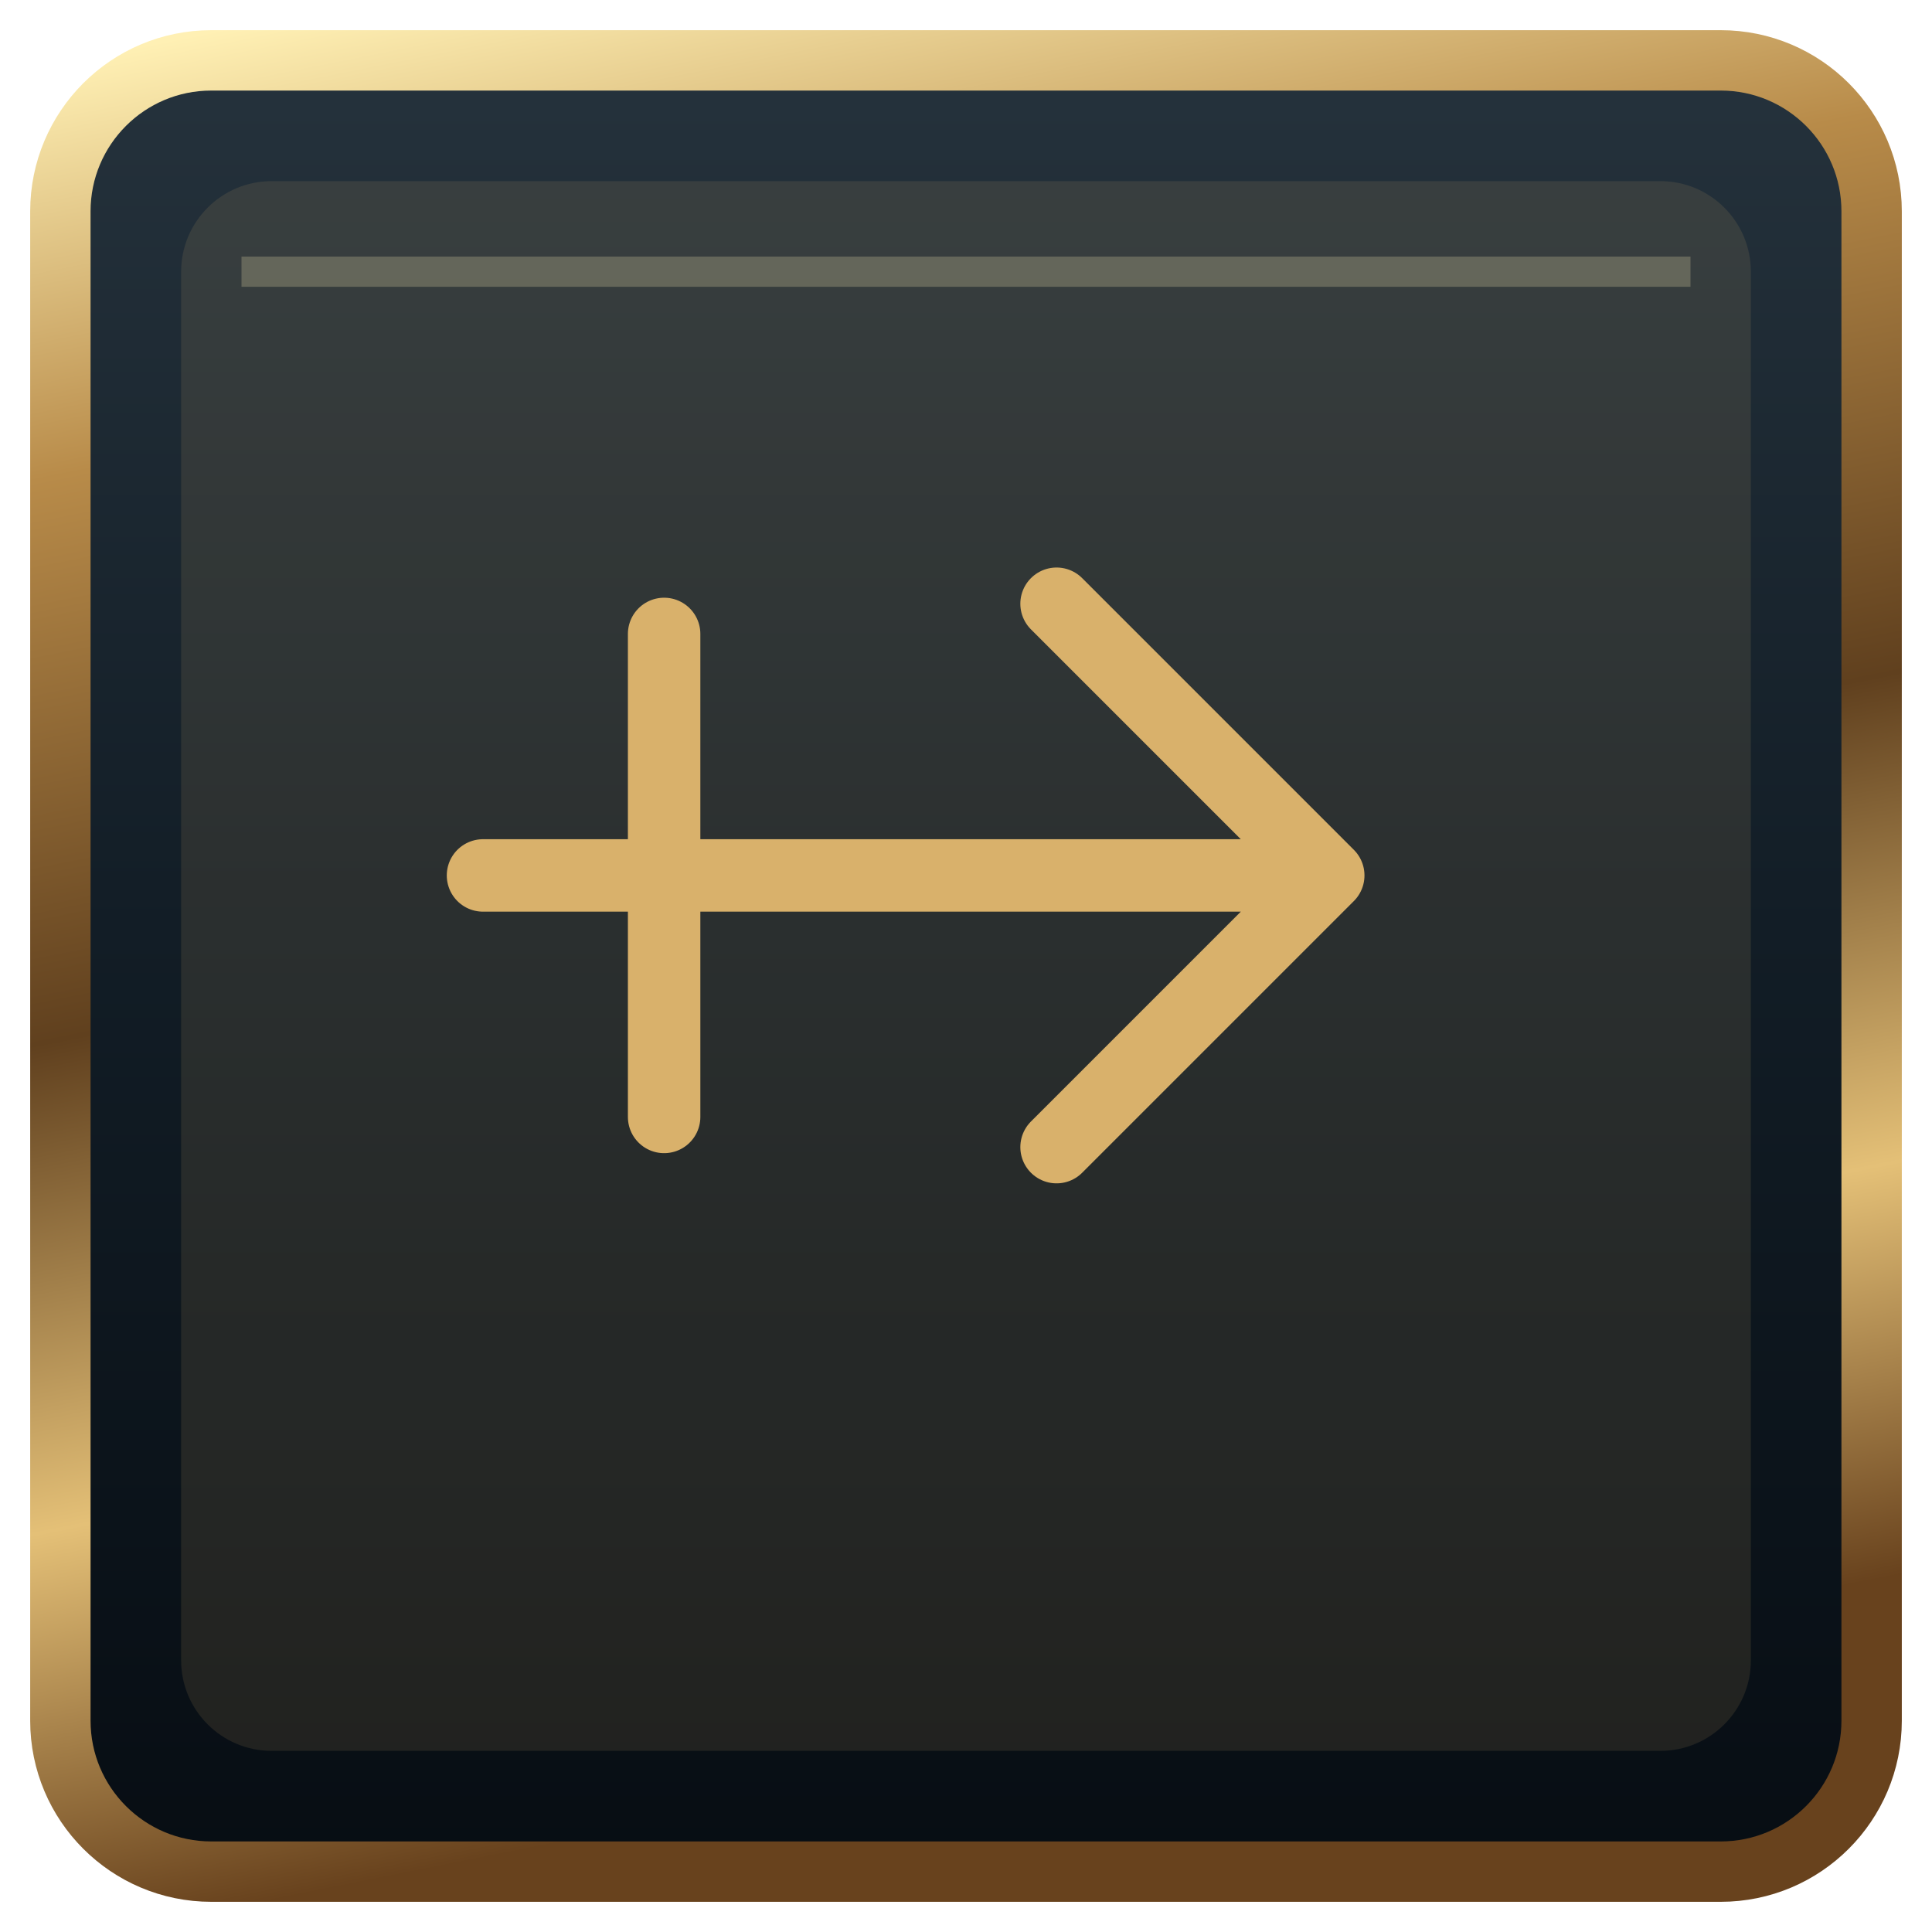
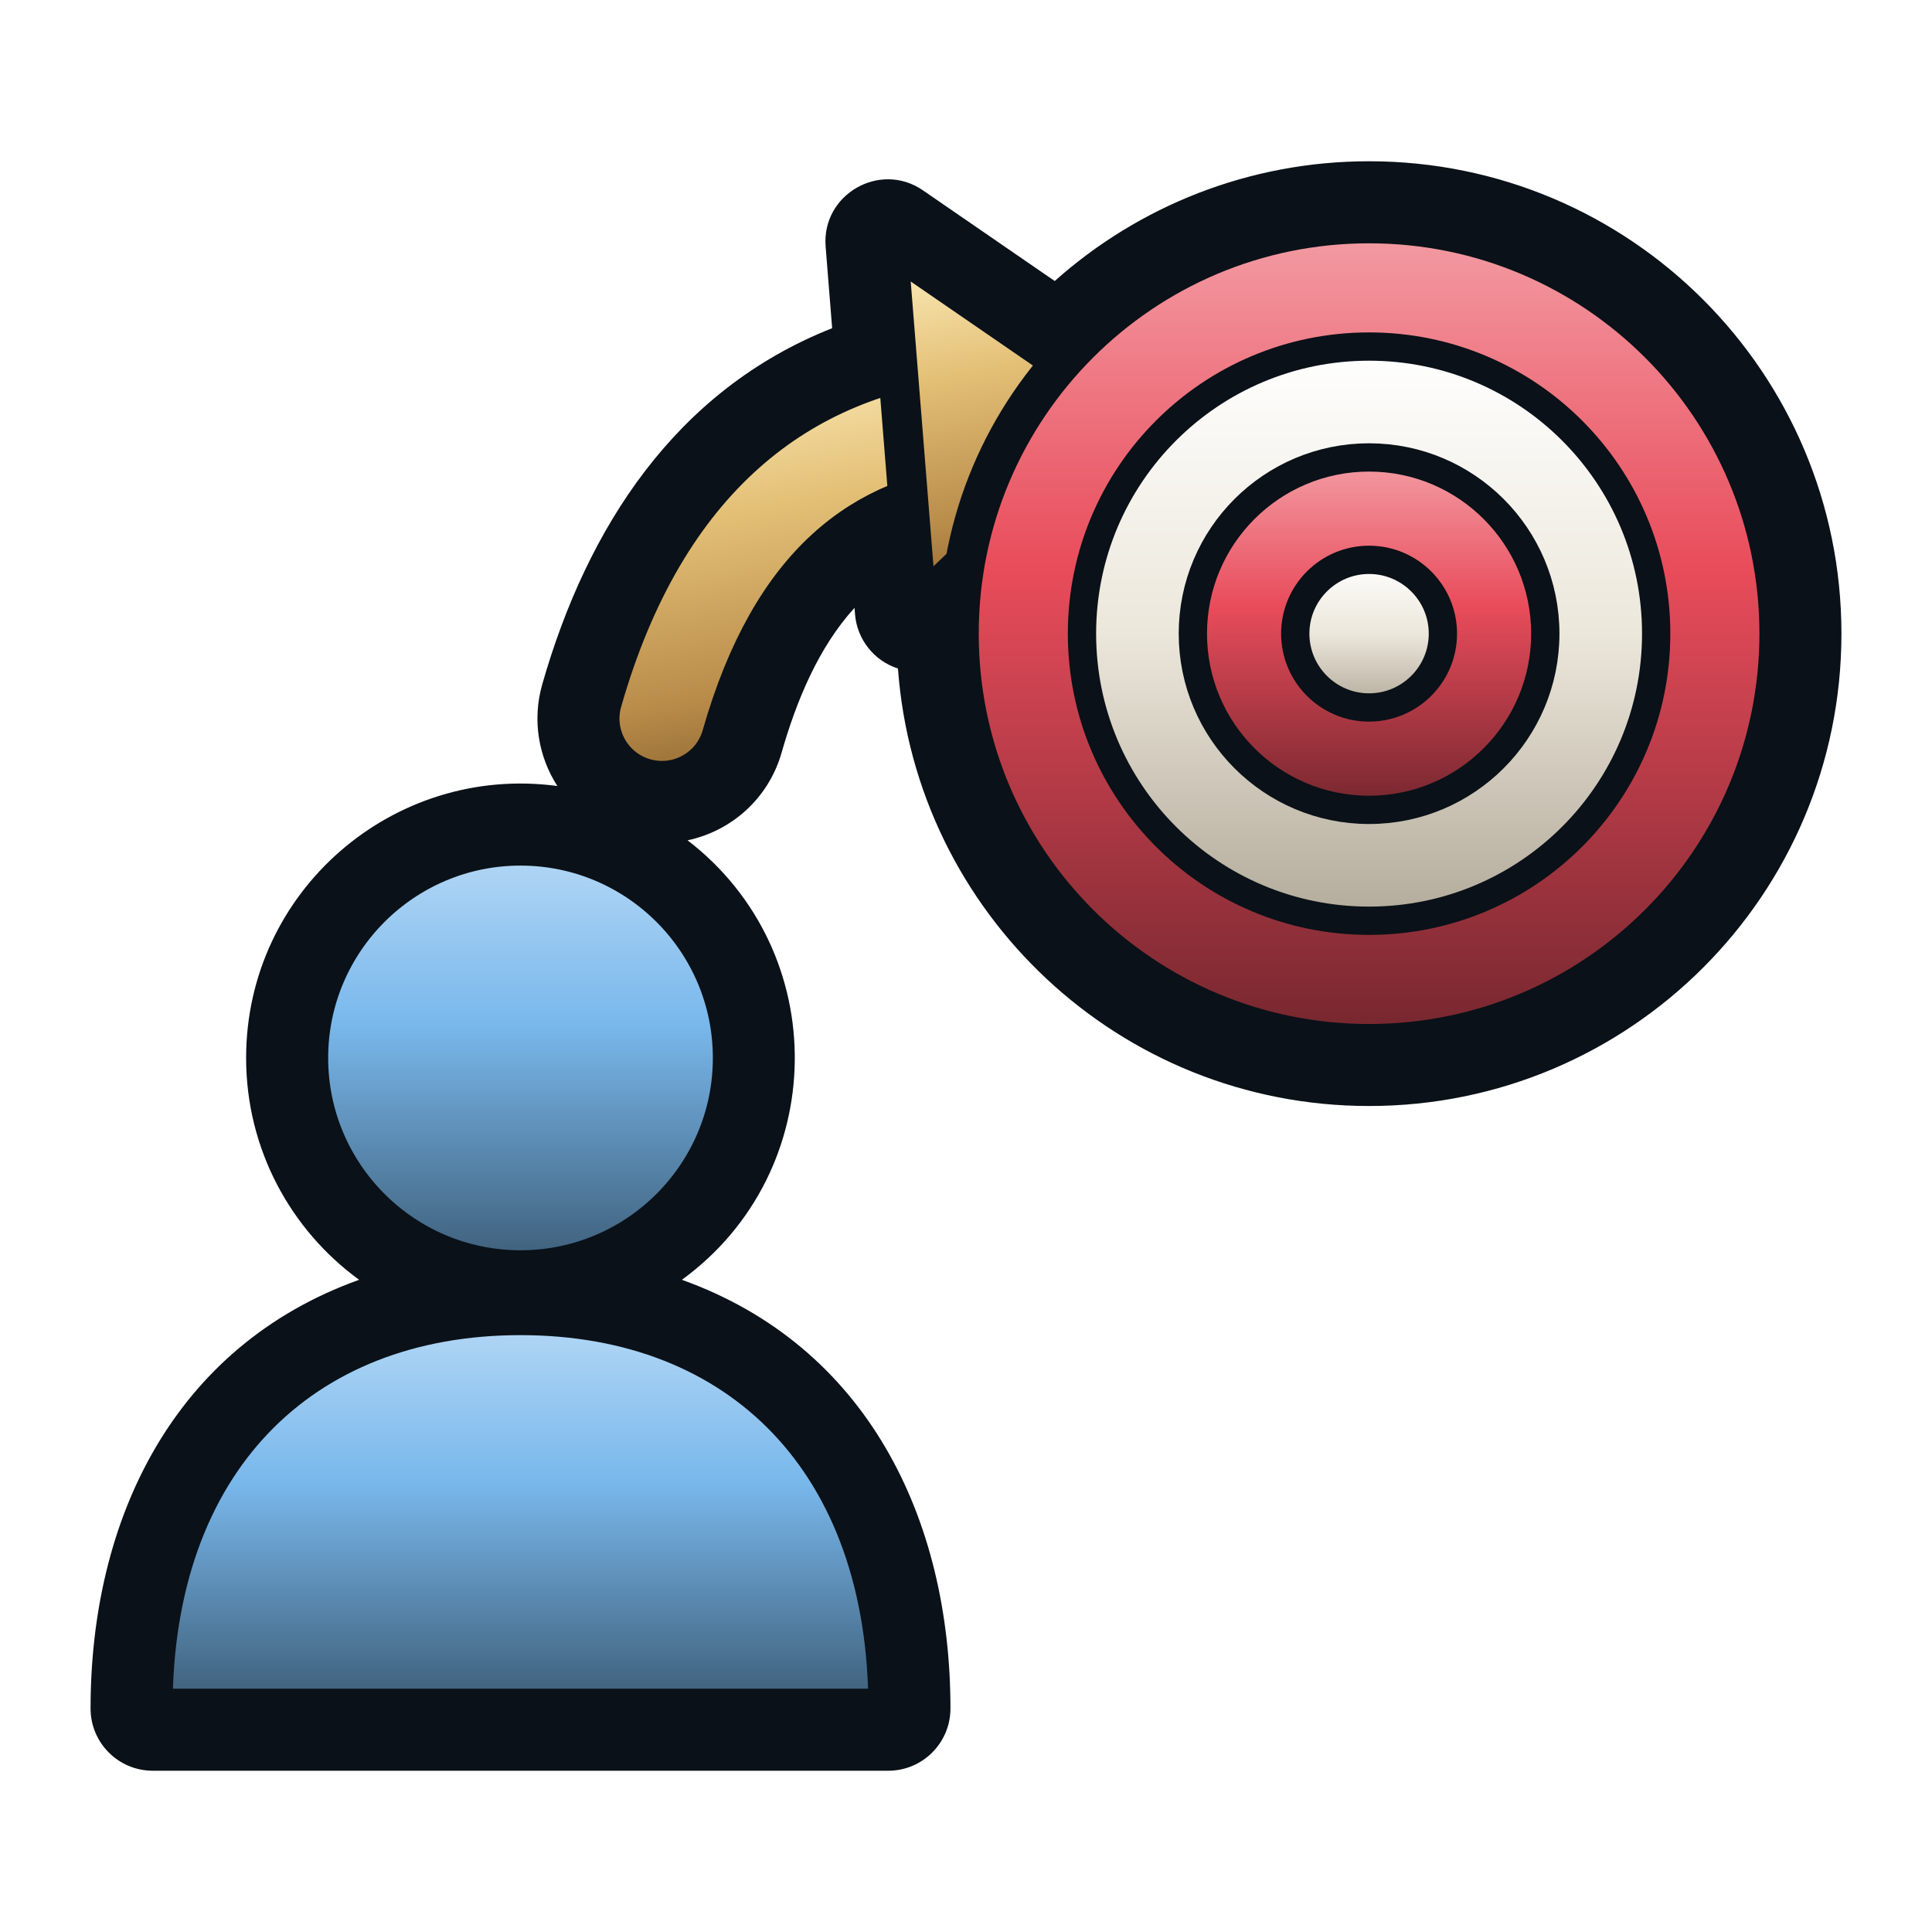
<svg xmlns="http://www.w3.org/2000/svg" width="64" height="64" viewBox="0 0 64 64">
  <defs>
-     <linearGradient id="gold" x2="0.2" y2="1">
-       <stop stop-color="#fff0b4" />
-       <stop offset=".22" stop-color="#b88b49" />
-       <stop offset=".52" stop-color="#60401e" />
-       <stop offset=".78" stop-color="#e4c077" />
-       <stop offset="1" stop-color="#68421d" />
+     <linearGradient id="linear-gradient-1" x1="17.242" y1="43.572" x2="17.242" y2="56.596" gradientUnits="userSpaceOnUse">
+       <stop offset="0" stop-color="#b5d8f5" />
+       <stop offset="0.42" stop-color="#79b8ec" />
+       <stop offset="1" stop-color="#3c5c76" />
    </linearGradient>
-     <linearGradient id="dark" x2="0" y2="1">
-       <stop stop-color="#25323c" />
-       <stop offset=".48" stop-color="#121d26" />
-       <stop offset="1" stop-color="#070d13" />
+     <linearGradient id="linear-gradient-2" x1="17.242" y1="28.018" x2="17.242" y2="42.073" gradientUnits="userSpaceOnUse">
+       <stop offset="0" stop-color="#b5d8f5" />
+       <stop offset="0.42" stop-color="#79b8ec" />
+       <stop offset="1" stop-color="#3c5c76" />
    </linearGradient>
-     <linearGradient id="blue" x2="0" y2="1">
-       <stop stop-color="#8bb9df" />
-       <stop offset=".24" stop-color="#3e709d" />
-       <stop offset=".75" stop-color="#173957" />
-       <stop offset="1" stop-color="#0d1e30" />
+     <linearGradient id="linear-gradient-3" x1="25.669" y1="10.878" x2="28.492" y2="26.887" gradientUnits="userSpaceOnUse">
+       <stop offset="0" stop-color="#fff3c4" />
+       <stop offset="0.35" stop-color="#e4c077" />
+       <stop offset="0.72" stop-color="#b88b49" />
+       <stop offset="1" stop-color="#7a5426" />
    </linearGradient>
-     <linearGradient id="red" x2="0" y2="1">
-       <stop stop-color="#ffc0ad" />
-       <stop offset=".3" stop-color="#e94c5b" />
-       <stop offset="1" stop-color="#7d1b30" />
+     <linearGradient id="linear-gradient-4" x1="32.234" y1="7.505" x2="34.558" y2="20.683" gradientUnits="userSpaceOnUse">
+       <stop offset="0" stop-color="#fff3c4" />
+       <stop offset="0.35" stop-color="#e4c077" />
+       <stop offset="0.72" stop-color="#b88b49" />
+       <stop offset="1" stop-color="#7a5426" />
    </linearGradient>
-     <linearGradient id="mana" x2="0" y2="1">
-       <stop stop-color="#bdeaff" />
-       <stop offset=".3" stop-color="#419ee6" />
-       <stop offset="1" stop-color="#174c92" />
+     <linearGradient id="linear-gradient-5" x1="45.352" y1="7.404" x2="45.352" y2="34.577" gradientUnits="userSpaceOnUse">
+       <stop offset="0" stop-color="#f39da5" />
+       <stop offset="0.42" stop-color="#e94c5b" />
+       <stop offset="1" stop-color="#74262e" />
    </linearGradient>
-     <linearGradient id="amber" x2="0" y2="1">
-       <stop stop-color="#fff0a5" />
-       <stop offset=".3" stop-color="#dba13b" />
-       <stop offset="1" stop-color="#8e5217" />
+     <linearGradient id="linear-gradient-6" x1="45.352" y1="11.48" x2="45.352" y2="30.501" gradientUnits="userSpaceOnUse">
+       <stop offset="0" stop-color="#ffffff" />
+       <stop offset="0.5" stop-color="#ece7db" />
+       <stop offset="1" stop-color="#b2aa9a" />
    </linearGradient>
-     <linearGradient id="purple" x2="0" y2="1">
-       <stop stop-color="#f2cfff" />
-       <stop offset=".3" stop-color="#a56de5" />
-       <stop offset="1" stop-color="#4e267d" />
+     <linearGradient id="linear-gradient-7" x1="45.352" y1="15.153" x2="45.352" y2="26.828" gradientUnits="userSpaceOnUse">
+       <stop offset="0" stop-color="#f39da5" />
+       <stop offset="0.42" stop-color="#e94c5b" />
+       <stop offset="1" stop-color="#74262e" />
    </linearGradient>
-     <linearGradient id="green" x2="0" y2="1">
-       <stop stop-color="#d3ffc0" />
-       <stop offset=".3" stop-color="#68c56a" />
-       <stop offset="1" stop-color="#245e35" />
+     <linearGradient id="linear-gradient-8" x1="45.352" y1="18.545" x2="45.352" y2="23.436" gradientUnits="userSpaceOnUse">
+       <stop offset="0" stop-color="#ffffff" />
+       <stop offset="0.5" stop-color="#ece7db" />
+       <stop offset="1" stop-color="#b2aa9a" />
    </linearGradient>
  </defs>
-   <rect x="2" y="2" width="60" height="60" rx="5" fill="url(#dark)" stroke="url(#gold)" stroke-width="2" />
-   <rect x="6" y="6" width="52" height="52" rx="3" fill="#d9b16b" opacity=".12" />
-   <path d="M8 9 H56" stroke="#fff0ba" opacity=".23" />
-   <g transform="translate(12 12)" stroke="#d9b16b" fill="none" stroke-width="2.4" stroke-linejoin="round" stroke-linecap="round">
-     <path d="M4 17 H32 M23 8 L32 17 L23 26 M10 9 V25" />
+   <g id="Layer_1" data-name="Layer 1">
+     <g id="emblem">
+       <path id="halo" d="M34.939 9.309 C37.716 6.832 41.371 5.342 45.352 5.342 C53.996 5.342 61 12.347 61 20.99 C61 29.634 53.996 36.638 45.352 36.638 C37.097 36.638 30.338 30.25 29.746 22.146 C28.953 21.89 28.391 21.181 28.324 20.349 L28.307 20.135 C27.104 21.455 26.376 23.239 25.891 24.934 C25.457 26.455 24.223 27.531 22.777 27.836 C27.588 31.537 27.497 38.817 22.589 42.395 C28.712 44.59 31.485 50.292 31.485 56.596 C31.485 57.735 30.562 58.658 29.423 58.658 L5.061 58.658 C3.923 58.658 3 57.735 3 56.596 C3 50.292 5.772 44.59 11.896 42.395 C9.628 40.742 8.153 38.065 8.153 35.045 C8.153 29.519 13.032 25.307 18.464 26.038 C17.842 25.074 17.623 23.858 17.963 22.669 C19.449 17.47 22.388 12.917 27.566 10.872 L27.35 8.168 C27.212 6.443 29.147 5.324 30.573 6.305 Z" fill="#0a1118" />
+       <path id="body" d="M5.061 56.596 C5.061 48.444 9.934 43.572 17.242 43.572 C24.551 43.572 29.423 48.444 29.423 56.596 Z" fill="url(#linear-gradient-1)" stroke="#0a1118" stroke-width="1.312" stroke-linejoin="round" />
+       <path id="head" d="M24.27 35.045 C24.27 38.924 21.121 42.073 17.242 42.073 C13.363 42.073 10.215 38.924 10.215 35.045 C10.215 31.166 13.363 28.018 17.242 28.018 C21.121 28.018 24.27 31.166 24.27 35.045 Z" fill="url(#linear-gradient-2)" stroke="#0a1118" stroke-width="1.312" stroke-linejoin="round" />
+       <path id="arrow" d="M32.029 11.912 C33.162 11.798 34.172 12.625 34.285 13.758 C34.399 14.891 33.572 15.901 32.439 16.014 C28.595 16.398 25.551 18.621 23.909 24.368 C23.597 25.462 22.456 26.096 21.361 25.783 C20.266 25.471 19.632 24.33 19.945 23.235 C22.051 15.864 26.504 12.464 32.029 11.912 Z" fill="url(#linear-gradient-3)" stroke="#0a1118" stroke-width="1.312" stroke-linejoin="round" />
+       <path id="arrow_head" data-name="arrow head" d="M37.388 13.494 L30.379 20.184 L29.405 8.004 Z" fill="url(#linear-gradient-4)" stroke="#0a1118" stroke-width="1.312" stroke-linejoin="round" />
+       <path id="ring_1" data-name="ring 1" d="M58.939 20.99 C58.939 28.496 52.858 34.577 45.352 34.577 C37.847 34.577 31.766 28.496 31.766 20.99 C31.766 13.485 37.847 7.404 45.352 7.404 C52.858 7.404 58.939 13.485 58.939 20.99 Z" fill="url(#linear-gradient-5)" stroke="#0a1118" stroke-width="1.312" stroke-linejoin="round" />
+       <path id="ring_2" data-name="ring 2" d="M54.863 20.99 C54.863 26.247 50.609 30.501 45.352 30.501 C40.096 30.501 35.842 26.247 35.842 20.99 C35.842 15.734 40.096 11.48 45.352 11.48 C50.609 11.48 54.863 15.734 54.863 20.99 Z" fill="url(#linear-gradient-6)" stroke="#0a1118" stroke-width="0.937" stroke-linejoin="round" />
+       <path id="ring_3" data-name="ring 3" d="M51.19 20.99 C51.19 24.214 48.575 26.828 45.352 26.828 C42.129 26.828 39.515 24.214 39.515 20.99 C39.515 17.767 42.129 15.153 45.352 15.153 C48.575 15.153 51.19 17.767 51.19 20.99 Z" fill="url(#linear-gradient-7)" stroke="#0a1118" stroke-width="0.937" stroke-linejoin="round" />
+       <path id="centre" d="M47.798 20.99 C47.798 22.34 46.701 23.436 45.352 23.436 C44.003 23.436 42.907 22.34 42.907 20.99 C42.907 19.641 44.003 18.545 45.352 18.545 C46.701 18.545 47.798 19.641 47.798 20.99 Z" fill="url(#linear-gradient-8)" stroke="#0a1118" stroke-width="0.937" stroke-linejoin="round" />
+     </g>
  </g>
</svg>
